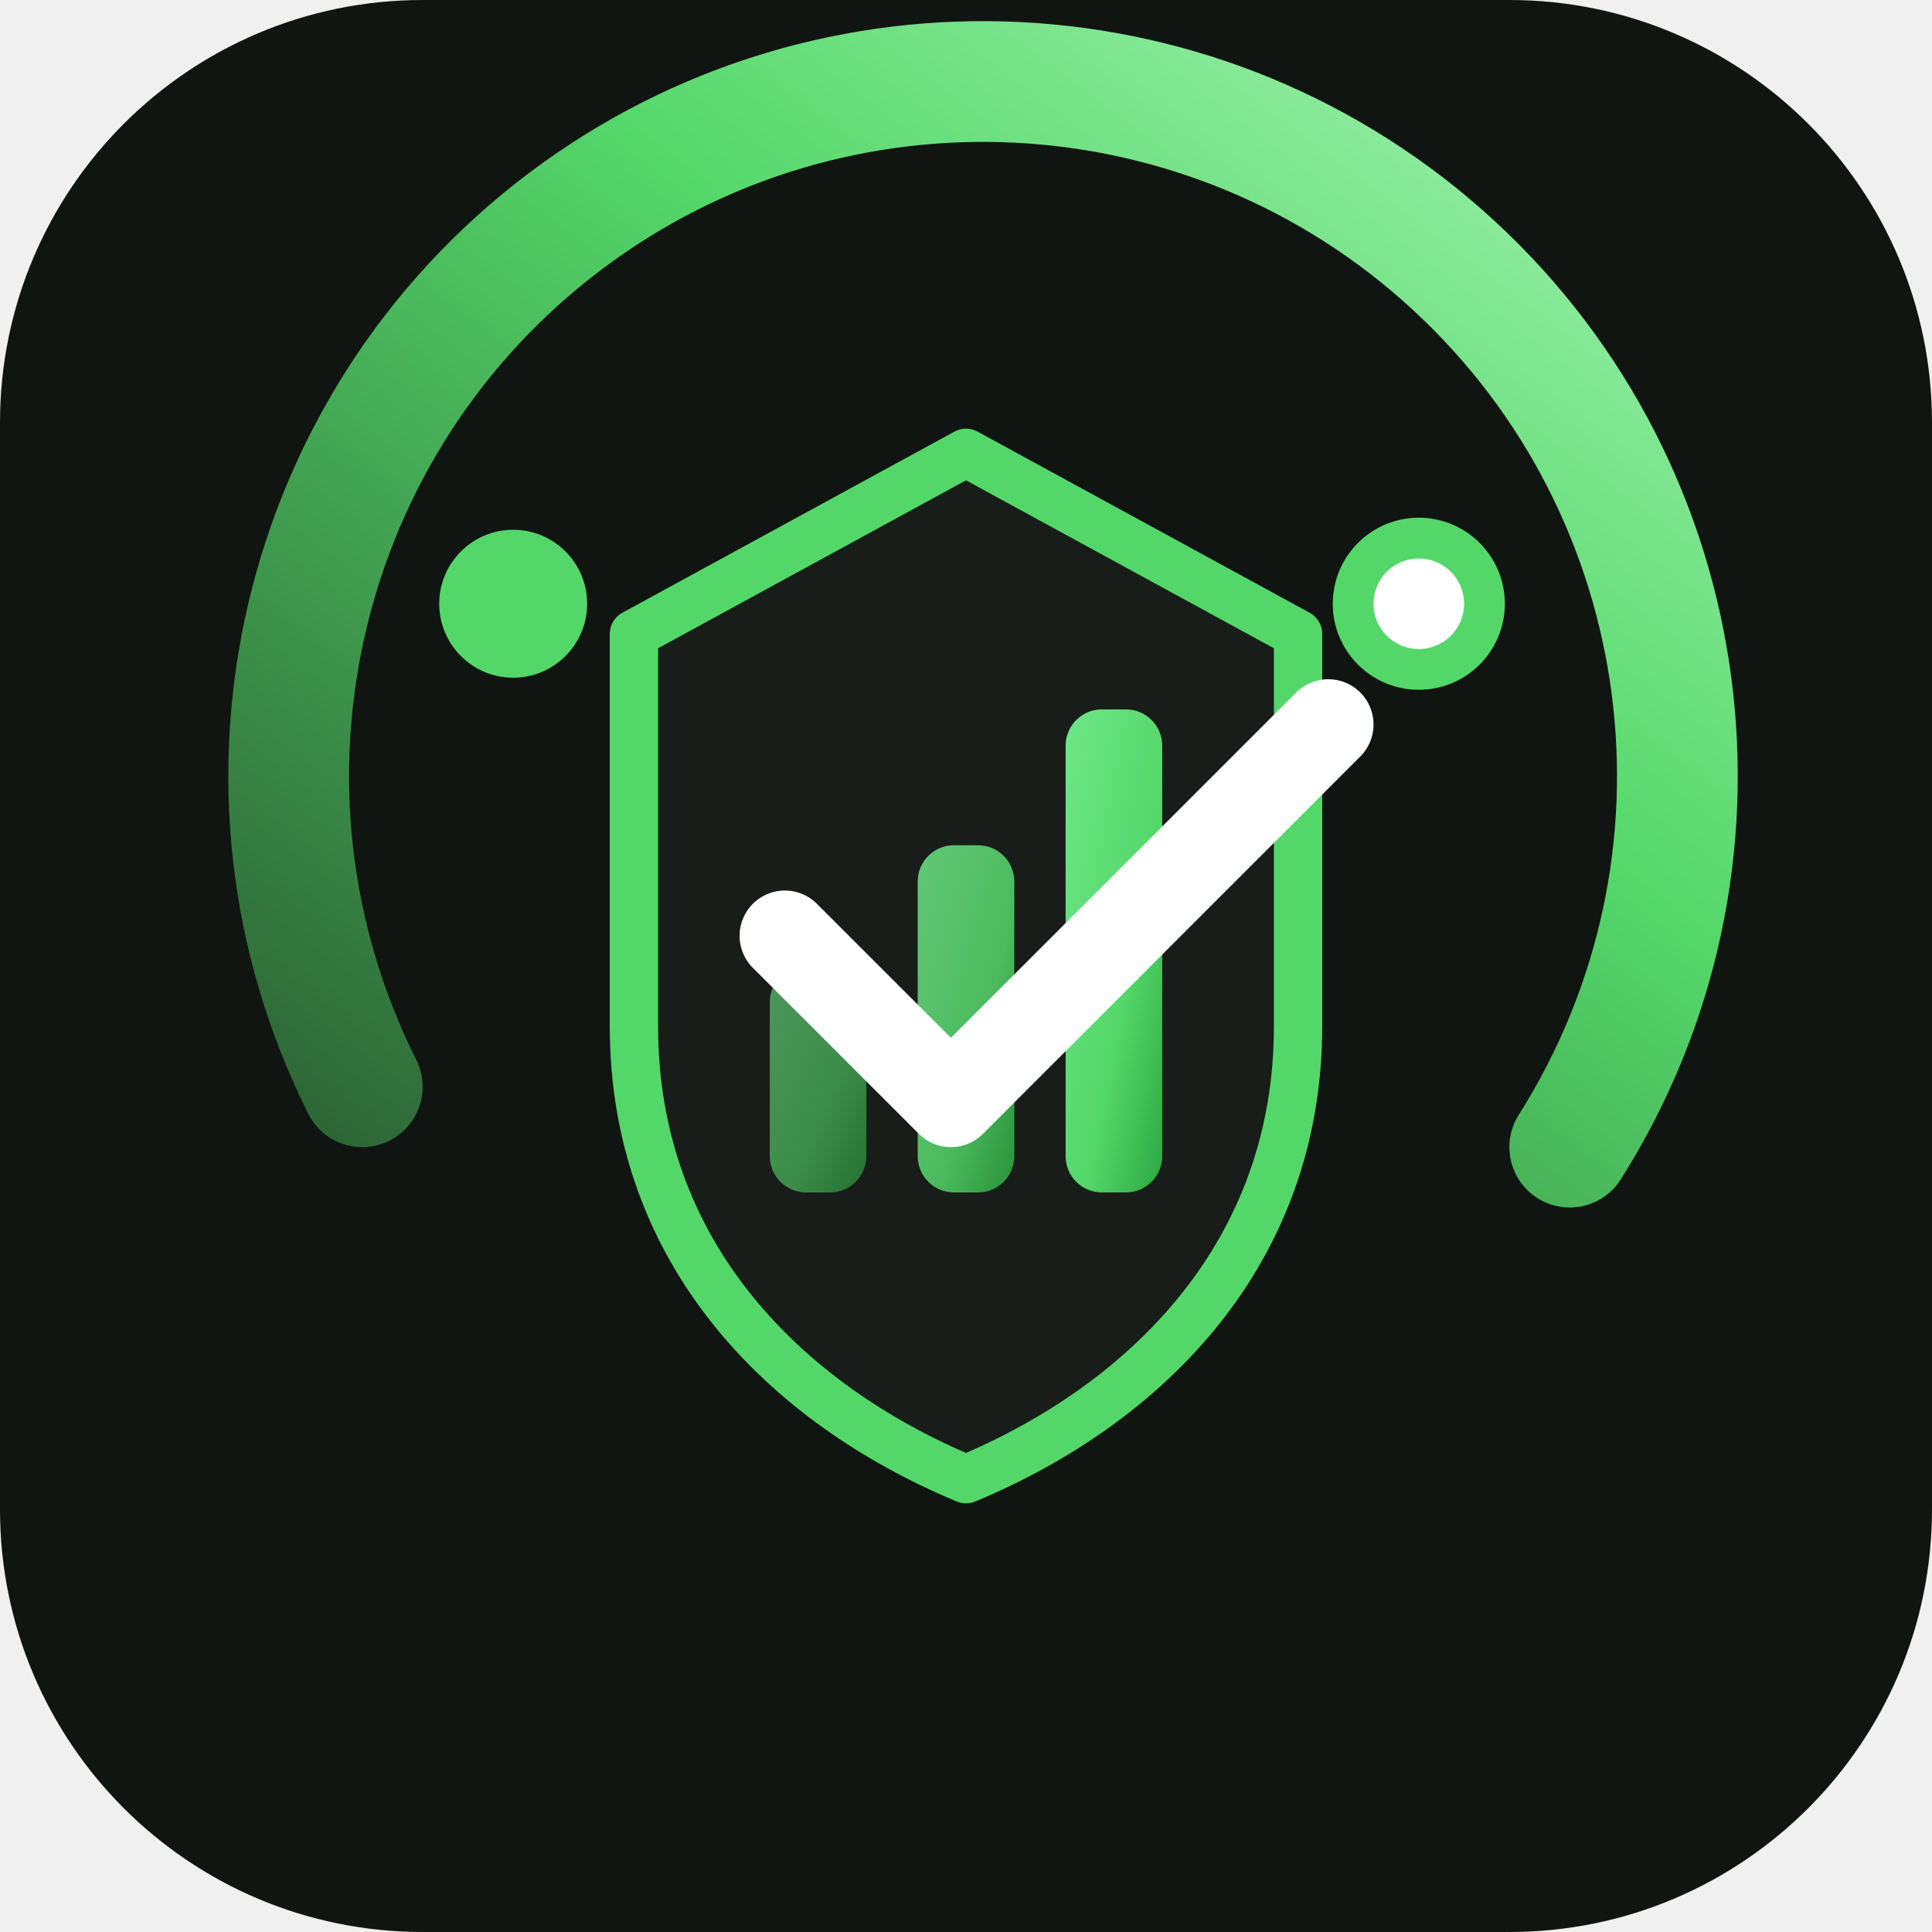
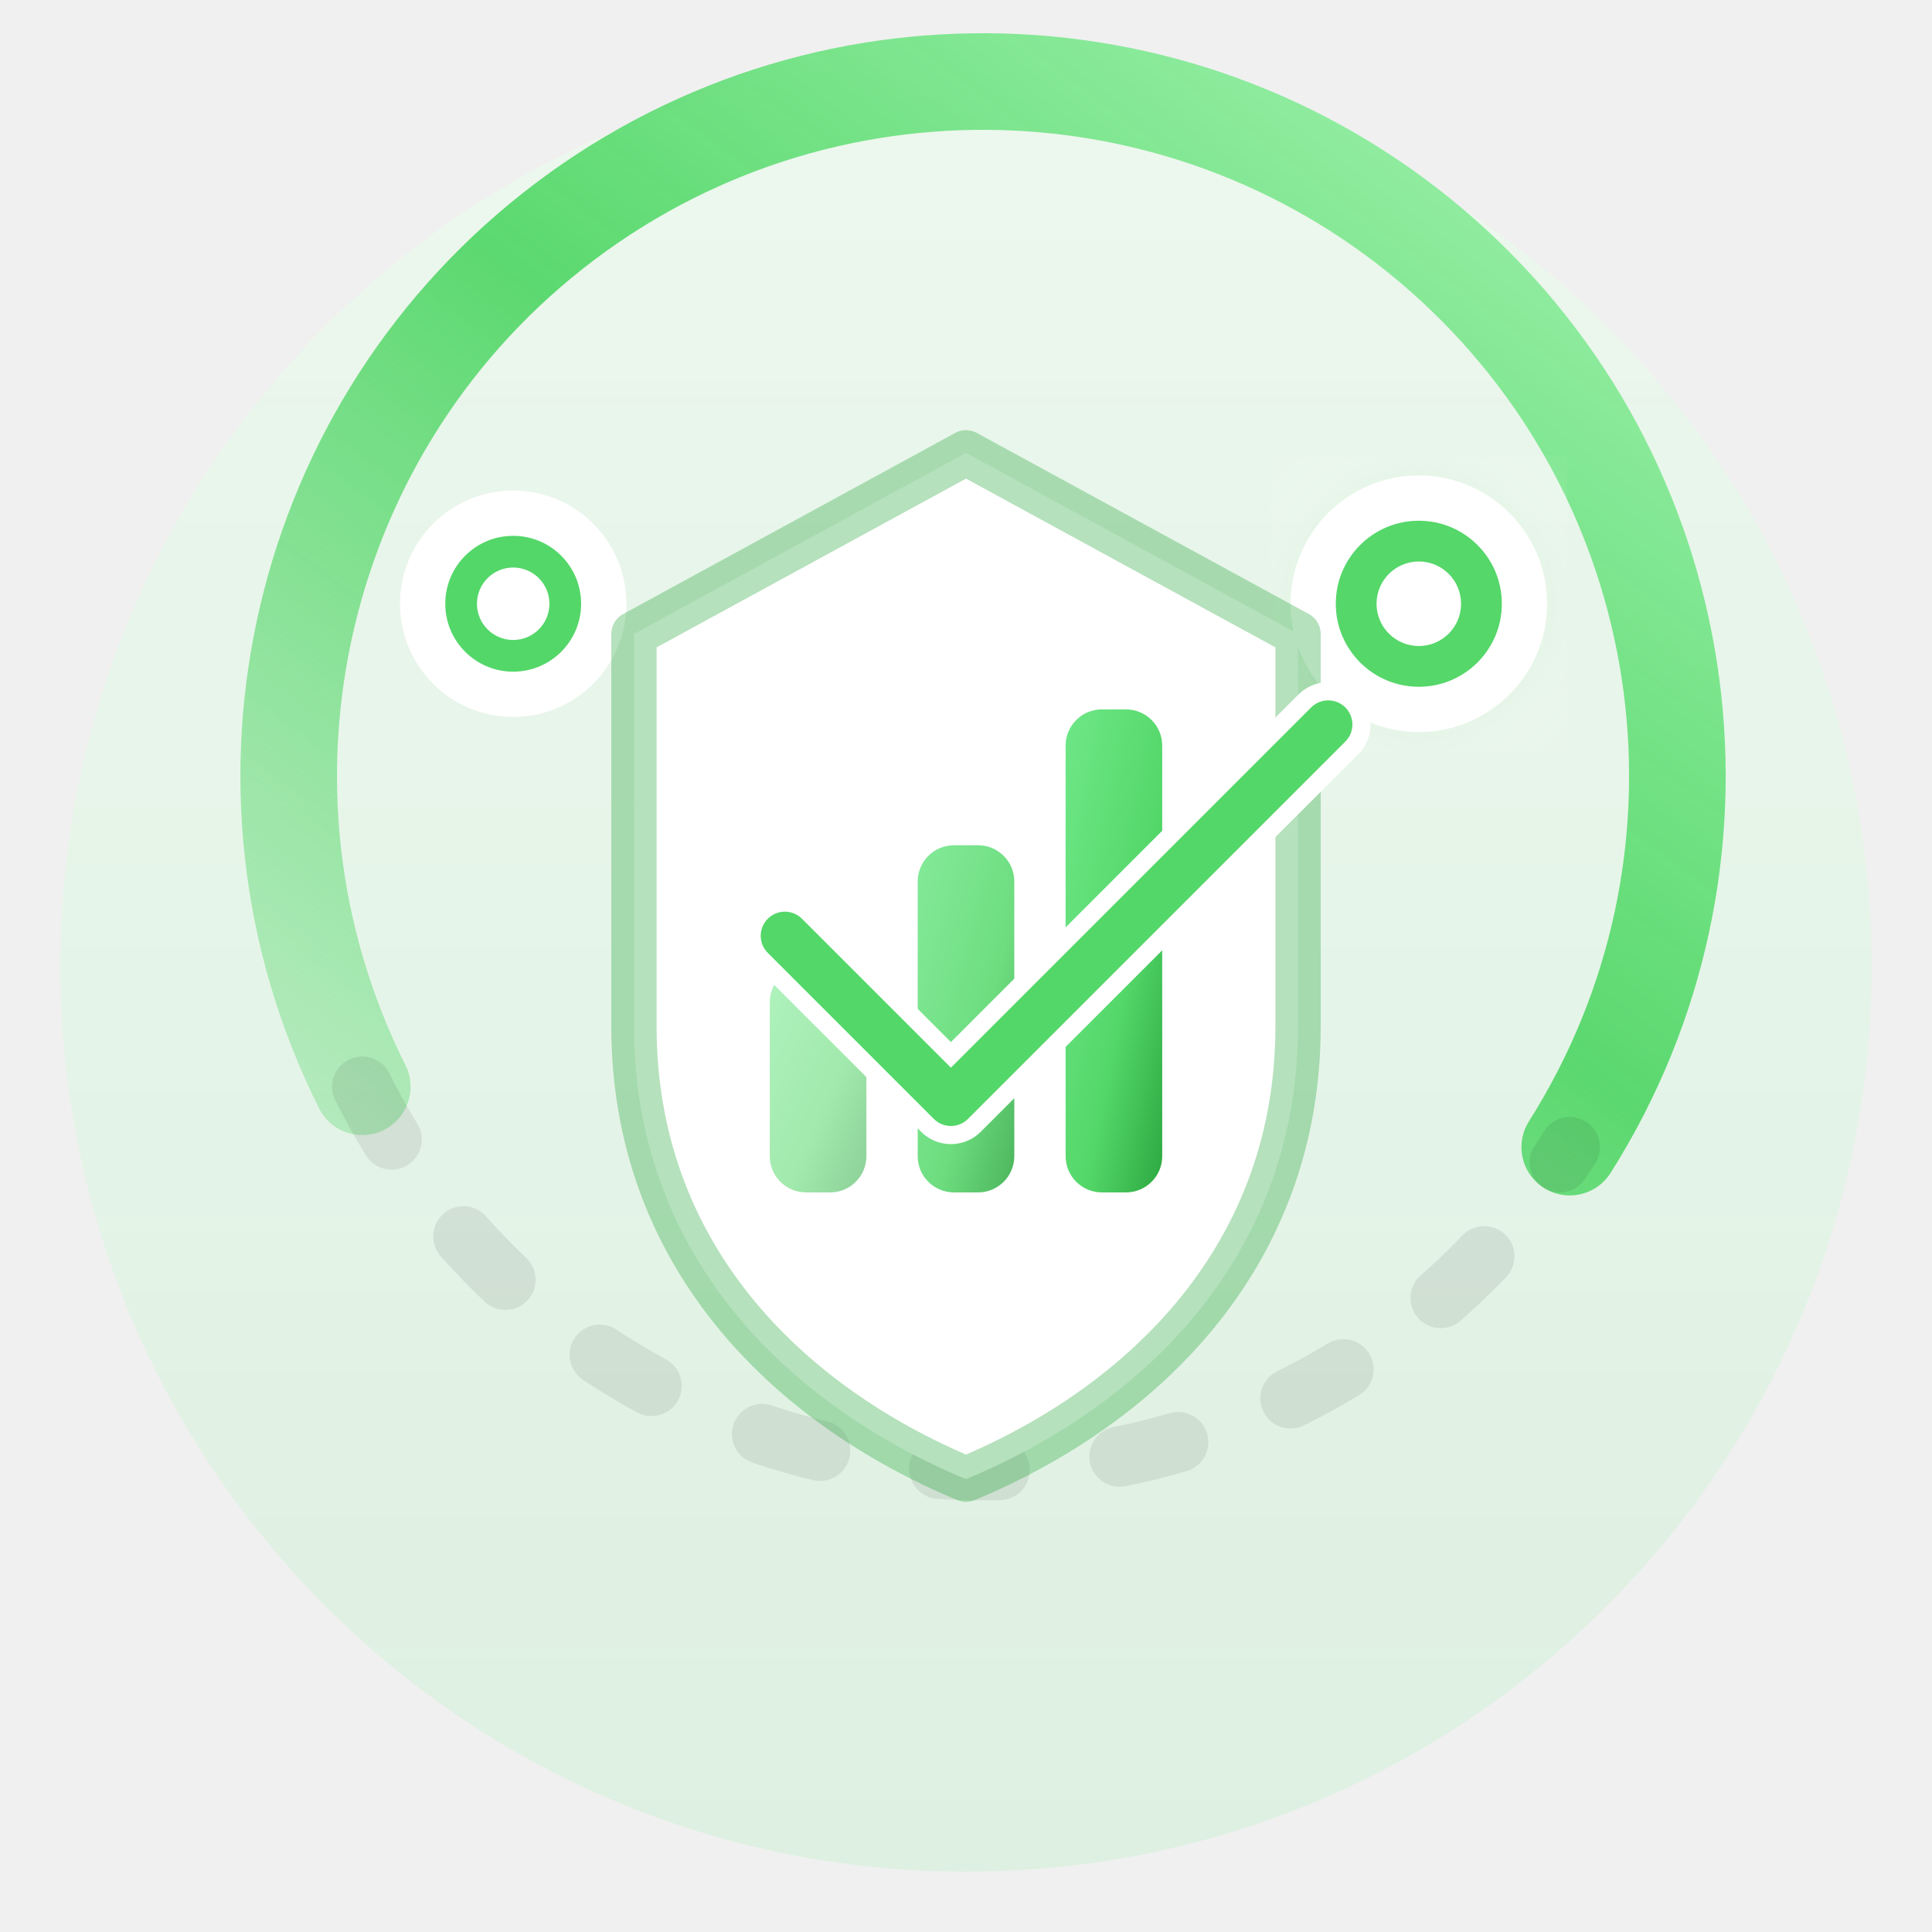
- <svg xmlns="http://www.w3.org/2000/svg" viewBox="0 0 64 64" fill="none">
+ <svg xmlns="http://www.w3.org/2000/svg" viewBox="0 0 64 64" fill="none" role="img" aria-label="Símbolo Avaliação de Experiência">
  <defs>
-     <linearGradient id="fav-green" x1="0%" y1="0%" x2="100%" y2="100%">
+     <linearGradient id="ael-green-grad" x1="0%" y1="0%" x2="100%" y2="100%">
      <stop offset="0%" stop-color="#6EE787" />
      <stop offset="60%" stop-color="#54D769" />
      <stop offset="100%" stop-color="#2CA840" />
    </linearGradient>
-     <linearGradient id="fav-arc" x1="0%" y1="100%" x2="100%" y2="0%">
-       <stop offset="0%" stop-color="#54D769" stop-opacity="0.4" />
-       <stop offset="60%" stop-color="#54D769" />
+     <linearGradient id="ael-arc-grad" x1="0%" y1="100%" x2="100%" y2="0%">
+       <stop offset="0%" stop-color="#54D769" stop-opacity="0.3" />
+       <stop offset="50%" stop-color="#54D769" stop-opacity="0.95" />
      <stop offset="100%" stop-color="#A3F3B1" />
    </linearGradient>
+     <linearGradient id="ael-shield-fill" x1="50%" y1="0%" x2="50%" y2="100%">
+       <stop offset="0%" stop-color="#EDF8EE" stop-opacity="0.95" />
+       <stop offset="100%" stop-color="#DDF0E1" stop-opacity="1" />
+     </linearGradient>
+     <filter id="ael-glow" x="-20%" y="-20%" width="140%" height="140%">
+       <feGaussianBlur stdDeviation="1.5" result="glow" />
+       <feComposite in="SourceGraphic" in2="glow" operator="over" />
+     </filter>
  </defs>
-   <rect width="64" height="64" rx="14" fill="#111512" />
-   <path d="M 12 36 A 23 23 0 1 1 52 38" stroke="url(#fav-arc)" stroke-width="4" stroke-linecap="round" fill="none" />
-   <circle cx="17" cy="20" r="3.2" fill="#54D769" stroke="#111512" stroke-width="1.5" />
-   <circle cx="47" cy="20" r="3.6" fill="#54D769" stroke="#111512" stroke-width="1.5" />
-   <circle cx="47" cy="20" r="1.5" fill="#FFFFFF" />
-   <path d="M 32 15 L 43 21 V 34 C 43 41.5 38 46.5 32 49 C 26 46.5 21 41.5 21 34 V 21 Z" fill="#181D19" stroke="#54D769" stroke-width="1.6" stroke-linejoin="round" />
-   <rect x="25.5" y="32" width="3.2" height="7.5" rx="1.2" fill="url(#fav-green)" fill-opacity="0.6" />
-   <rect x="30.4" y="28" width="3.2" height="11.5" rx="1.2" fill="url(#fav-green)" fill-opacity="0.85" />
-   <rect x="35.3" y="23.5" width="3.2" height="16" rx="1.2" fill="url(#fav-green)" />
-   <path d="M 26 31 L 31.5 36.5 L 44 24" stroke="#FFFFFF" stroke-width="3" stroke-linecap="round" stroke-linejoin="round" />
+   <circle cx="32" cy="32" r="30" fill="url(#ael-shield-fill)" />
+   <path d="M 12 36 A 23 23 0 1 1 52 38" stroke="url(#ael-arc-grad)" stroke-width="3.2" stroke-linecap="round" fill="none" />
+   <path d="M 12 36 A 23 23 0 0 0 52 38" stroke="#000000" stroke-opacity="0.08" stroke-width="2" stroke-linecap="round" stroke-dasharray="2 4" fill="none" />
+   <g>
+     <circle cx="17" cy="20" r="3" fill="#54D769" stroke="#FFFFFF" stroke-width="1.5" />
+     <circle cx="17" cy="20" r="1.2" fill="#FFFFFF" />
+   </g>
+   <g>
+     <circle cx="47" cy="20" r="3.5" fill="#54D769" stroke="#FFFFFF" stroke-width="1.5" filter="url(#ael-glow)" />
+     <circle cx="47" cy="20" r="1.4" fill="#FFFFFF" />
+   </g>
+   <path d="M 32 15 L 43 21 V 34 C 43 41.5 38 46.5 32 49 C 26 46.5 21 41.5 21 34 V 21 Z" fill="#FFFFFF" stroke="#2CA840" stroke-opacity="0.35" stroke-width="1.5" stroke-linejoin="round" />
+   <rect x="25.5" y="32" width="3.2" height="7.5" rx="1.2" fill="url(#ael-green-grad)" fill-opacity="0.55" />
+   <rect x="30.4" y="28" width="3.2" height="11.5" rx="1.2" fill="url(#ael-green-grad)" fill-opacity="0.85" />
+   <rect x="35.3" y="23.5" width="3.2" height="16" rx="1.2" fill="url(#ael-green-grad)" />
+   <path d="M 26 31 L 31.5 36.5 L 44 24" stroke="#FFFFFF" stroke-width="2.8" stroke-linecap="round" stroke-linejoin="round" />
+   <path d="M 26 31 L 31.5 36.5 L 44 24" stroke="#54D769" stroke-width="1.6" stroke-linecap="round" stroke-linejoin="round" />
</svg>
